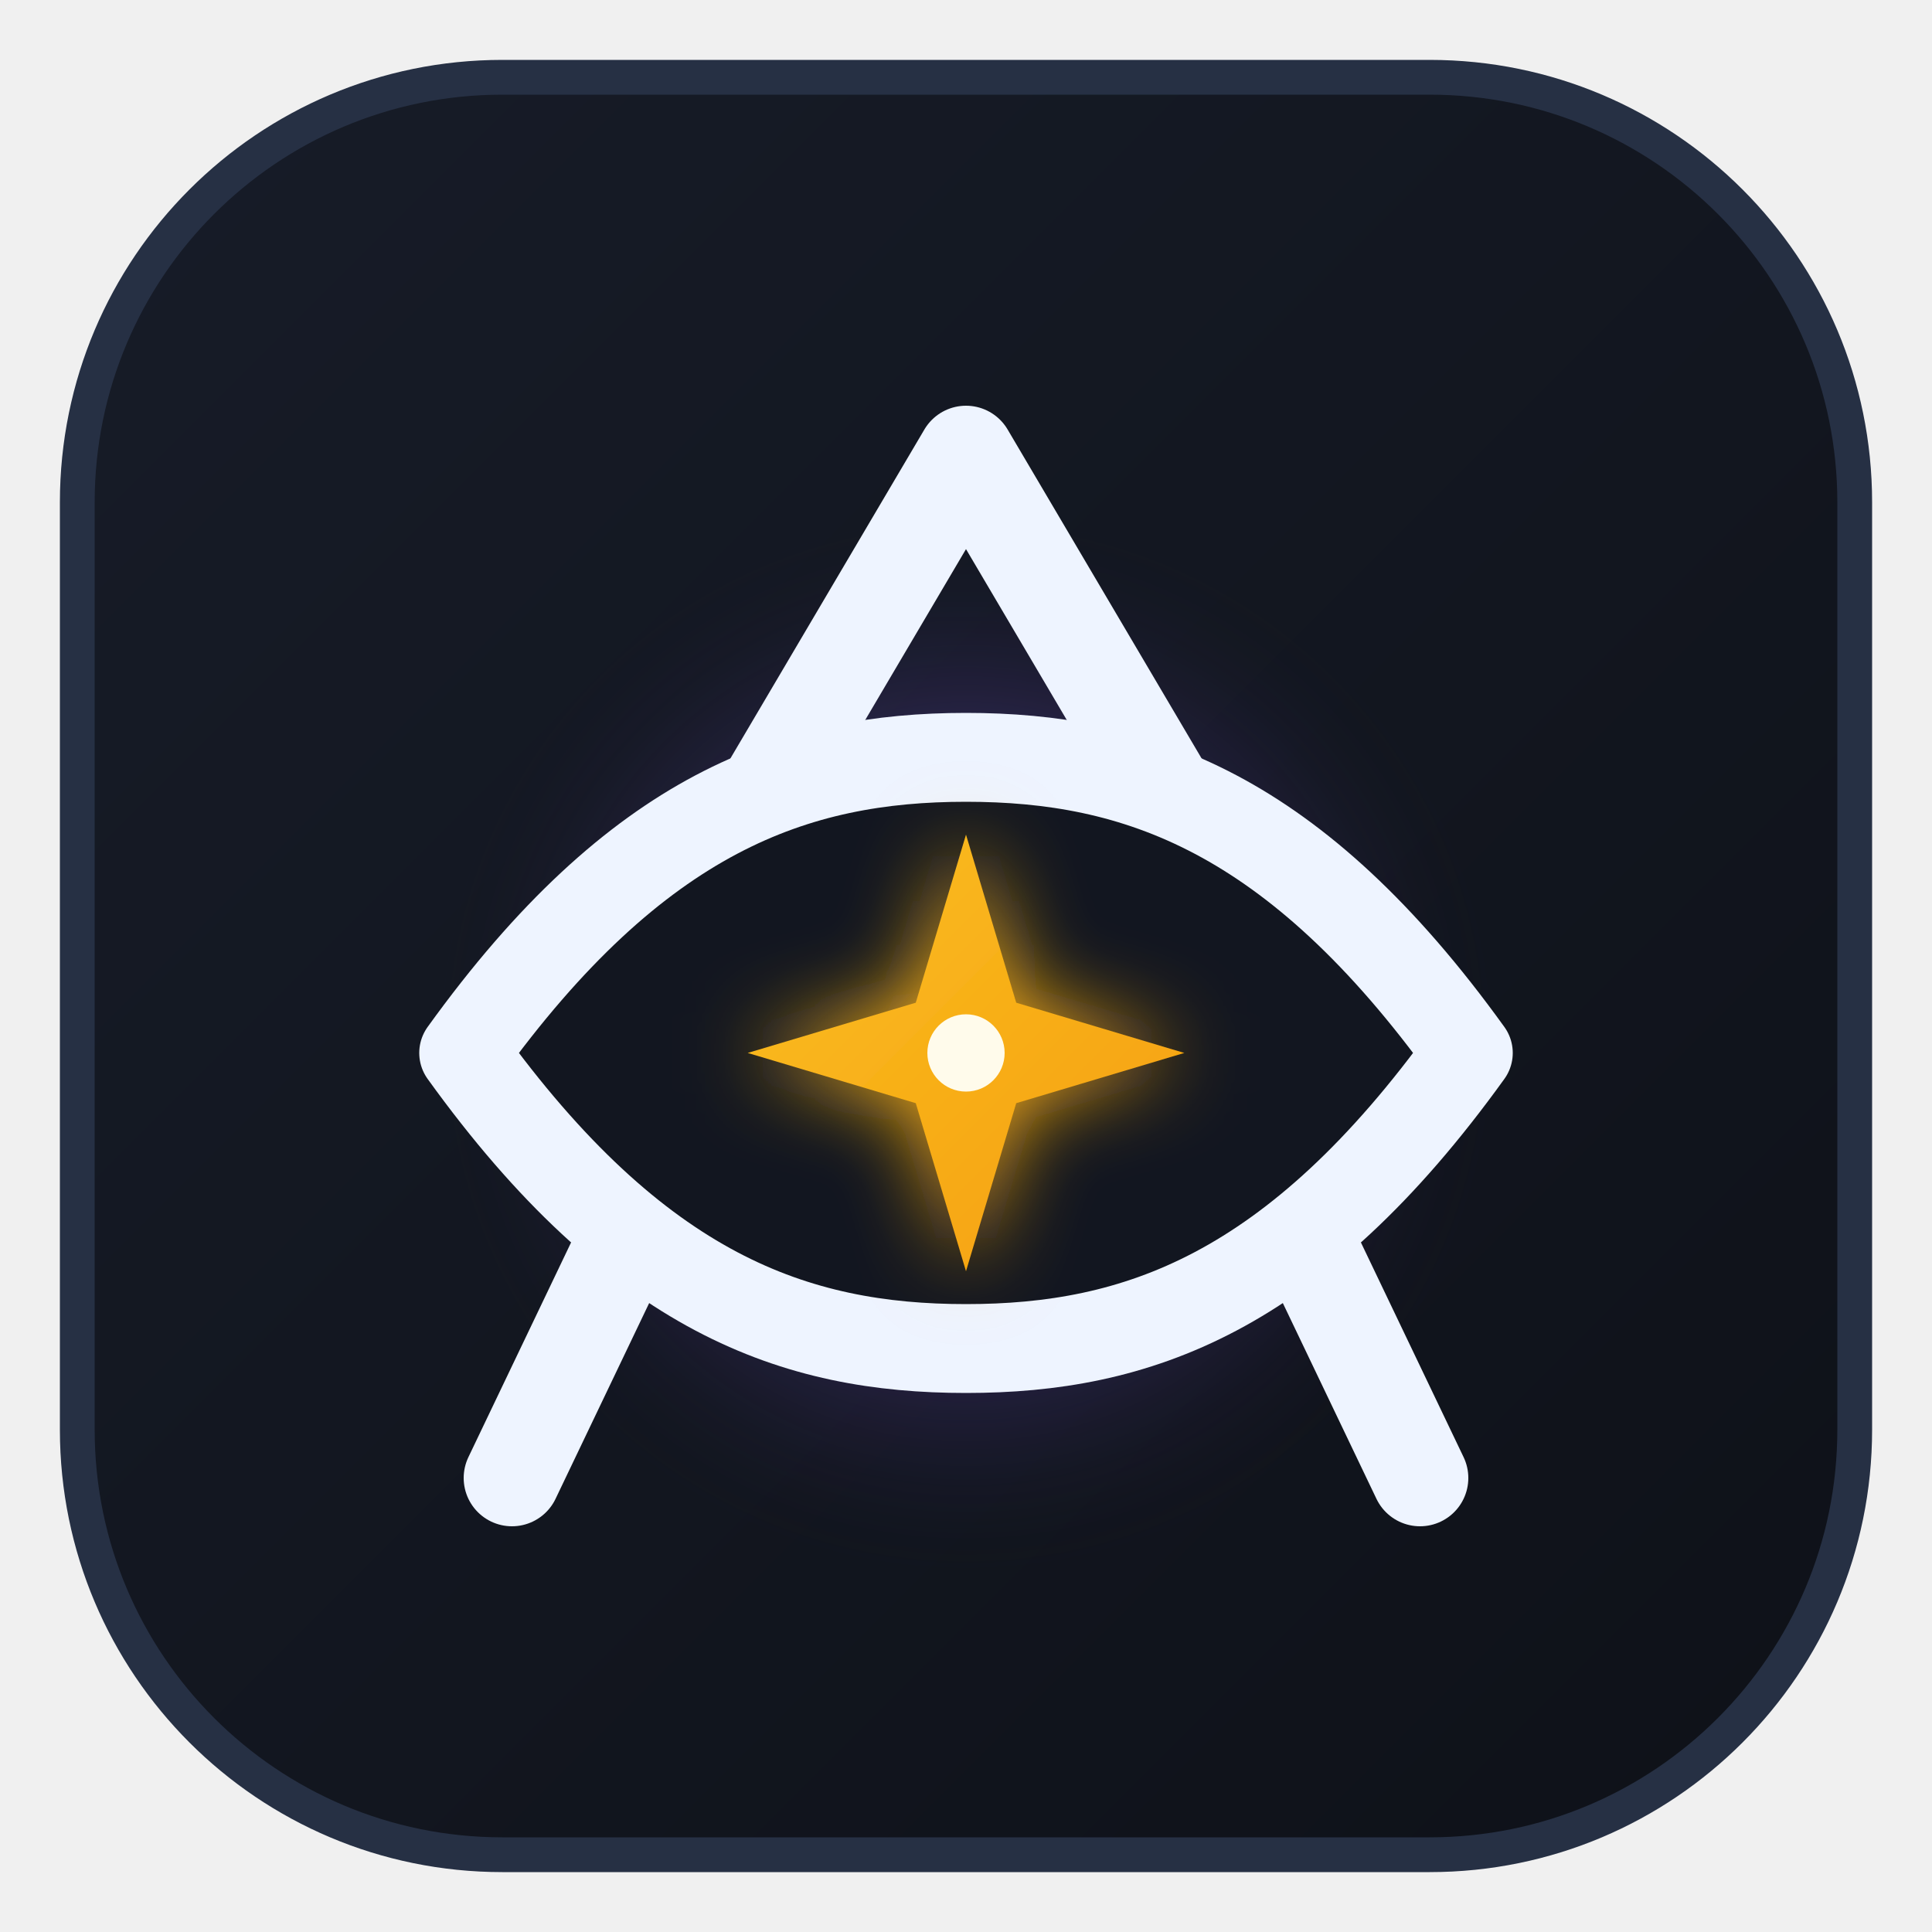
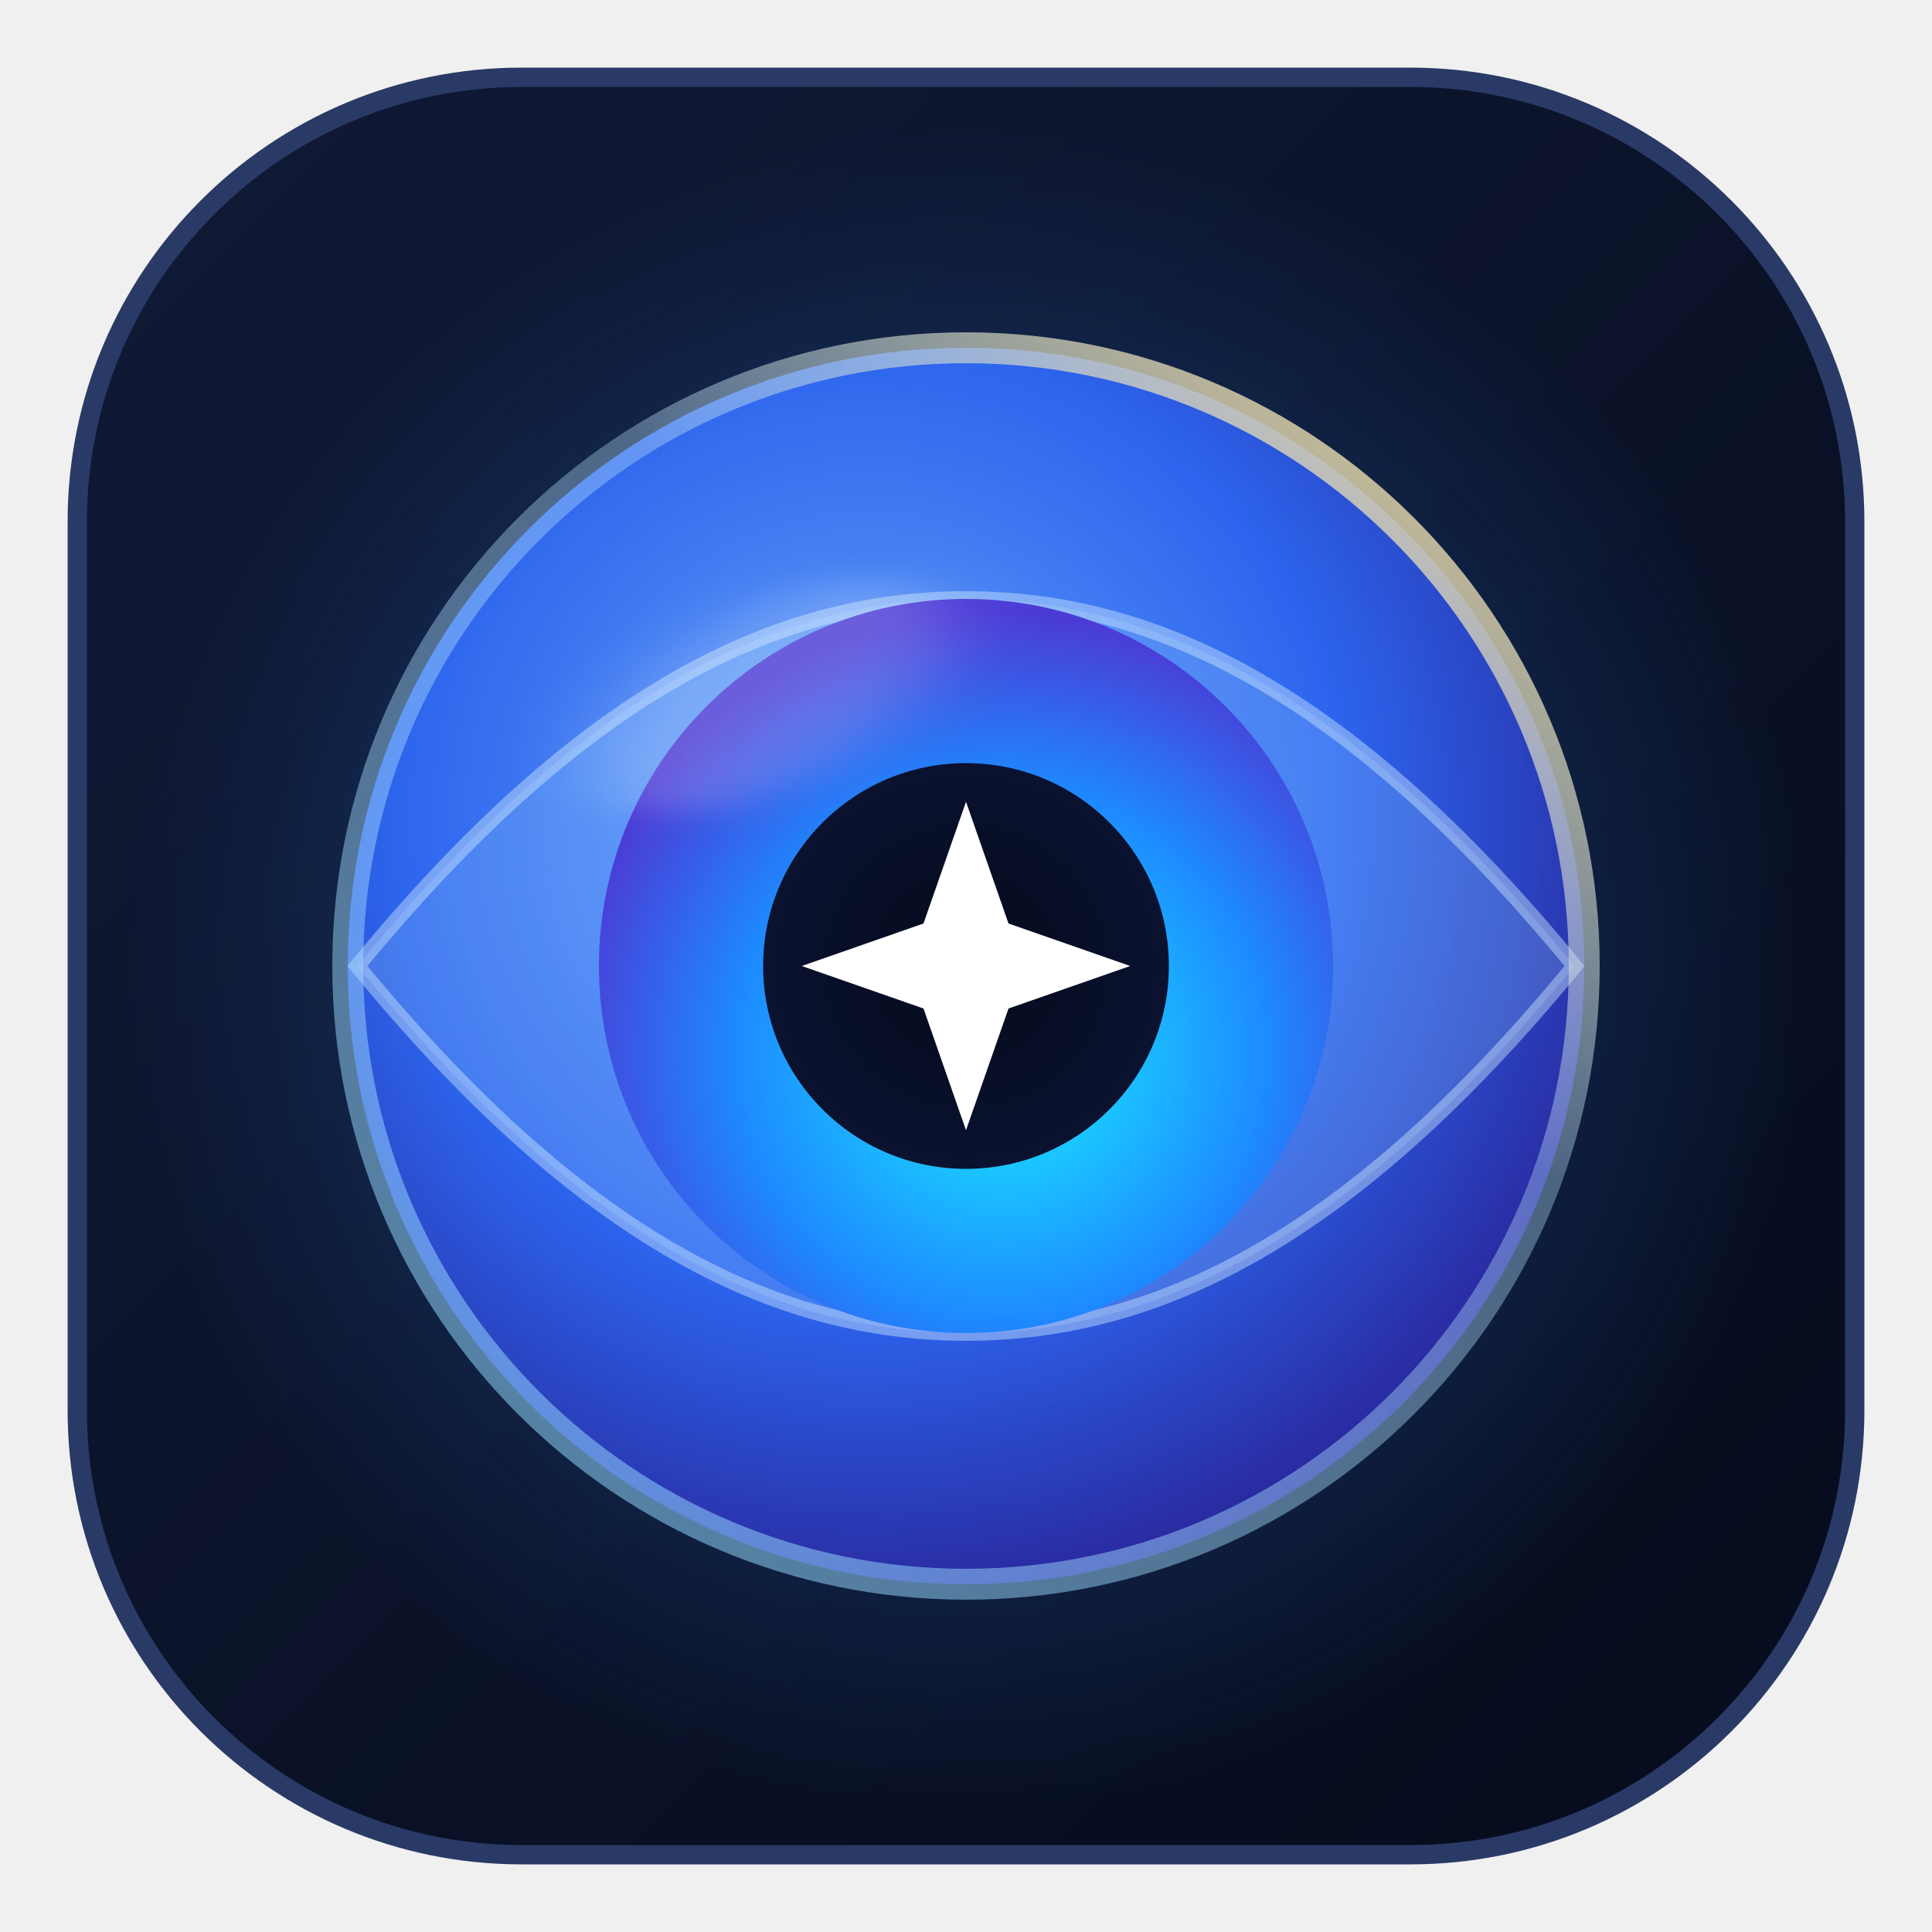
<svg xmlns="http://www.w3.org/2000/svg" viewBox="0 0 100 100">
  <defs>
-     <linearGradient id="bgD" x1="0%" y1="0%" x2="100%" y2="100%">
-       <stop offset="0%" stop-color="#171c28" />
-       <stop offset="100%" stop-color="#0e1118" />
+     <linearGradient id="bg" x1="0" y1="0" x2="1" y2="1">
+       <stop offset="0" stop-color="#101a36" />
+       <stop offset="1" stop-color="#060b1c" />
    </linearGradient>
-     <radialGradient id="haloD" cx="50%" cy="50%" r="50%">
-       <stop offset="0%" stop-color="#f59e0b" stop-opacity="0.34" />
-       <stop offset="50%" stop-color="#8b5cf6" stop-opacity="0.25" />
-       <stop offset="100%" stop-color="#11141a" stop-opacity="0" />
+     <radialGradient id="orb" cx="42%" cy="38%" r="70%">
+       <stop offset="0" stop-color="#6aa8ff" stop-opacity="0.95" />
+       <stop offset="0.55" stop-color="#2f6bff" stop-opacity="0.9" />
+       <stop offset="1" stop-color="#2a1a8f" stop-opacity="0.95" />
    </radialGradient>
-     <linearGradient id="starGradD" x1="0%" y1="0%" x2="100%" y2="100%">
-       <stop offset="0%" stop-color="#fbbf24" />
-       <stop offset="100%" stop-color="#f59e0b" />
+     <radialGradient id="iris" cx="55%" cy="62%" r="60%">
+       <stop offset="0" stop-color="#19f0ff" />
+       <stop offset="0.6" stop-color="#1d8bff" />
+       <stop offset="1" stop-color="#4b3bd6" />
+     </radialGradient>
+     <radialGradient id="pupil" cx="50%" cy="50%" r="50%">
+       <stop offset="0" stop-color="#050a1a" />
+       <stop offset="1" stop-color="#0a1230" />
+     </radialGradient>
+     <linearGradient id="rim" x1="0.15" y1="1" x2="0.95" y2="0">
+       <stop offset="0" stop-color="#8fd8ff" stop-opacity="0.55" />
+       <stop offset="0.6" stop-color="#bfe6ff" stop-opacity="0.35" />
+       <stop offset="1" stop-color="#ffd98a" stop-opacity="1" />
    </linearGradient>
-     <filter id="sparkGlowD" x="-40%" y="-40%" width="180%" height="180%">
-       <feGaussianBlur stdDeviation="2.2" result="b" />
-       <feMerge>
-         <feMergeNode in="b" />
-         <feMergeNode in="SourceGraphic" />
-       </feMerge>
+     <radialGradient id="glow" cx="50%" cy="50%" r="50%">
+       <stop offset="0" stop-color="#2f8bff" stop-opacity="0.45" />
+       <stop offset="1" stop-color="#2f8bff" stop-opacity="0" />
+     </radialGradient>
+     <filter id="blur">
+       <feGaussianBlur stdDeviation="1.6" />
    </filter>
  </defs>
-   <rect x="4" y="4" width="92" height="92" rx="22" fill="url(#bgD)" stroke="#263044" stroke-width="1.8" />
-   <circle cx="50" cy="54" r="28" fill="url(#haloD)" />
-   <path d="M 38.5 43 L 50 23.5 L 61.5 43" fill="none" stroke="#eef4ff" stroke-width="5" stroke-linecap="round" stroke-linejoin="round" />
-   <line x1="32" y1="65" x2="26.5" y2="76.5" stroke="#eef4ff" stroke-width="5" stroke-linecap="round" />
-   <line x1="68" y1="65" x2="73.5" y2="76.5" stroke="#eef4ff" stroke-width="5" stroke-linecap="round" />
-   <path d="M 24 54.5 C 33 42 41.2 39.2 50 39.2 C 58.8 39.2 67 42 76 54.5 C 67 67 58.8 69.8 50 69.8 C 41.2 69.8 33 67 24 54.5 Z" fill="#121620" stroke="#eef4ff" stroke-width="4.6" stroke-linejoin="round" />
-   <path d="M 50 43.2 L 52.6 51.9 L 61.3 54.5 L 52.6 57.1 L 50 65.8 L 47.4 57.1 L 38.7 54.5 L 47.4 51.9 Z" fill="url(#starGradD)" filter="url(#sparkGlowD)" />
-   <circle cx="50" cy="54.5" r="2" fill="#fffbeb" />
+   <rect x="4" y="4" width="92" height="92" rx="23" fill="url(#bg)" stroke="#2a3a66" stroke-width="1" />
+   <circle cx="50" cy="50" r="44" fill="url(#glow)" />
+   <circle cx="50" cy="50" r="32" fill="url(#orb)" />
+   <path d="M18.5 50C30 36 40 31 50 31C60 31 70 36 81.5 50C70 64 60 69 50 69C40 69 30 64 18.5 50Z" fill="#9fd8ff" fill-opacity="0.22" stroke="#cfeaff" stroke-opacity="0.45" stroke-width="0.8" />
+   <circle cx="50" cy="50" r="19" fill="url(#iris)" />
+   <circle cx="50" cy="50" r="10.5" fill="url(#pupil)" />
+   <circle cx="50" cy="50" r="32" fill="none" stroke="url(#rim)" stroke-width="1.6" />
+   <path d="M50 41.5L52.2 47.8L58.5 50L52.2 52.2L50 58.5L47.8 52.2L41.5 50L47.8 47.8Z" fill="#fff" />
+   <ellipse cx="40" cy="36" rx="10" ry="4.5" fill="#fff" fill-opacity="0.18" transform="rotate(-28 40 36)" filter="url(#blur)" />
</svg>
